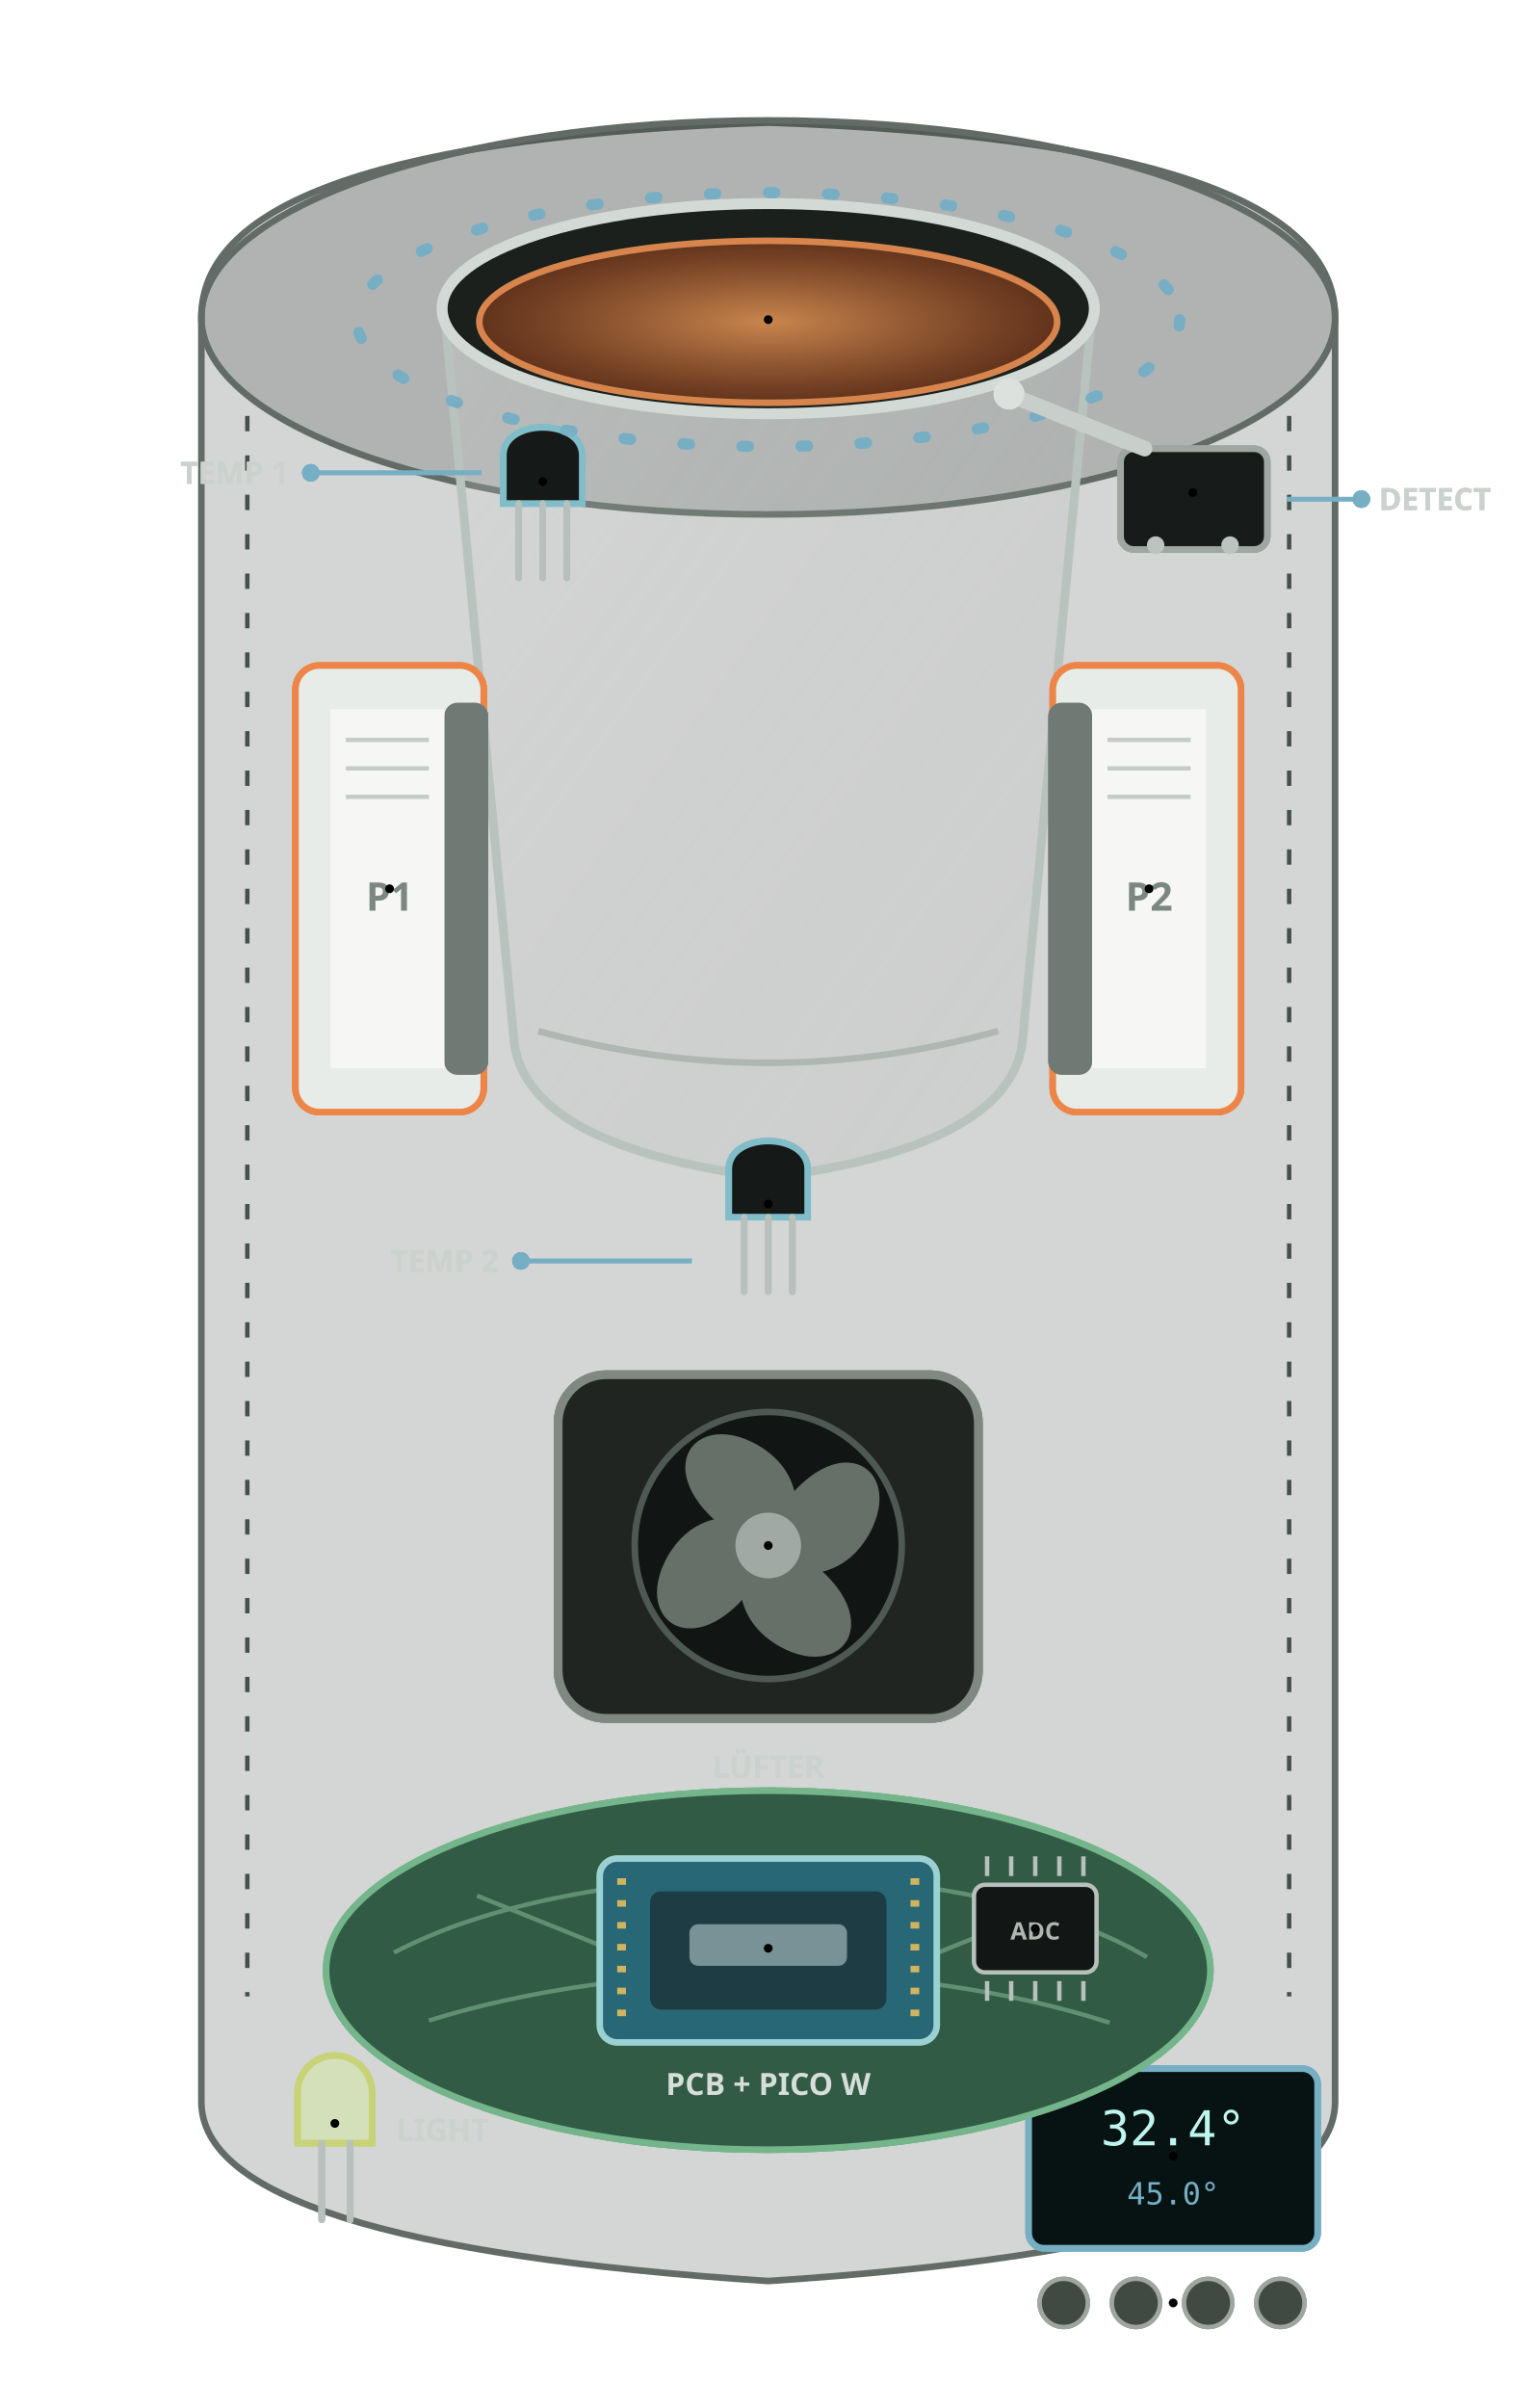
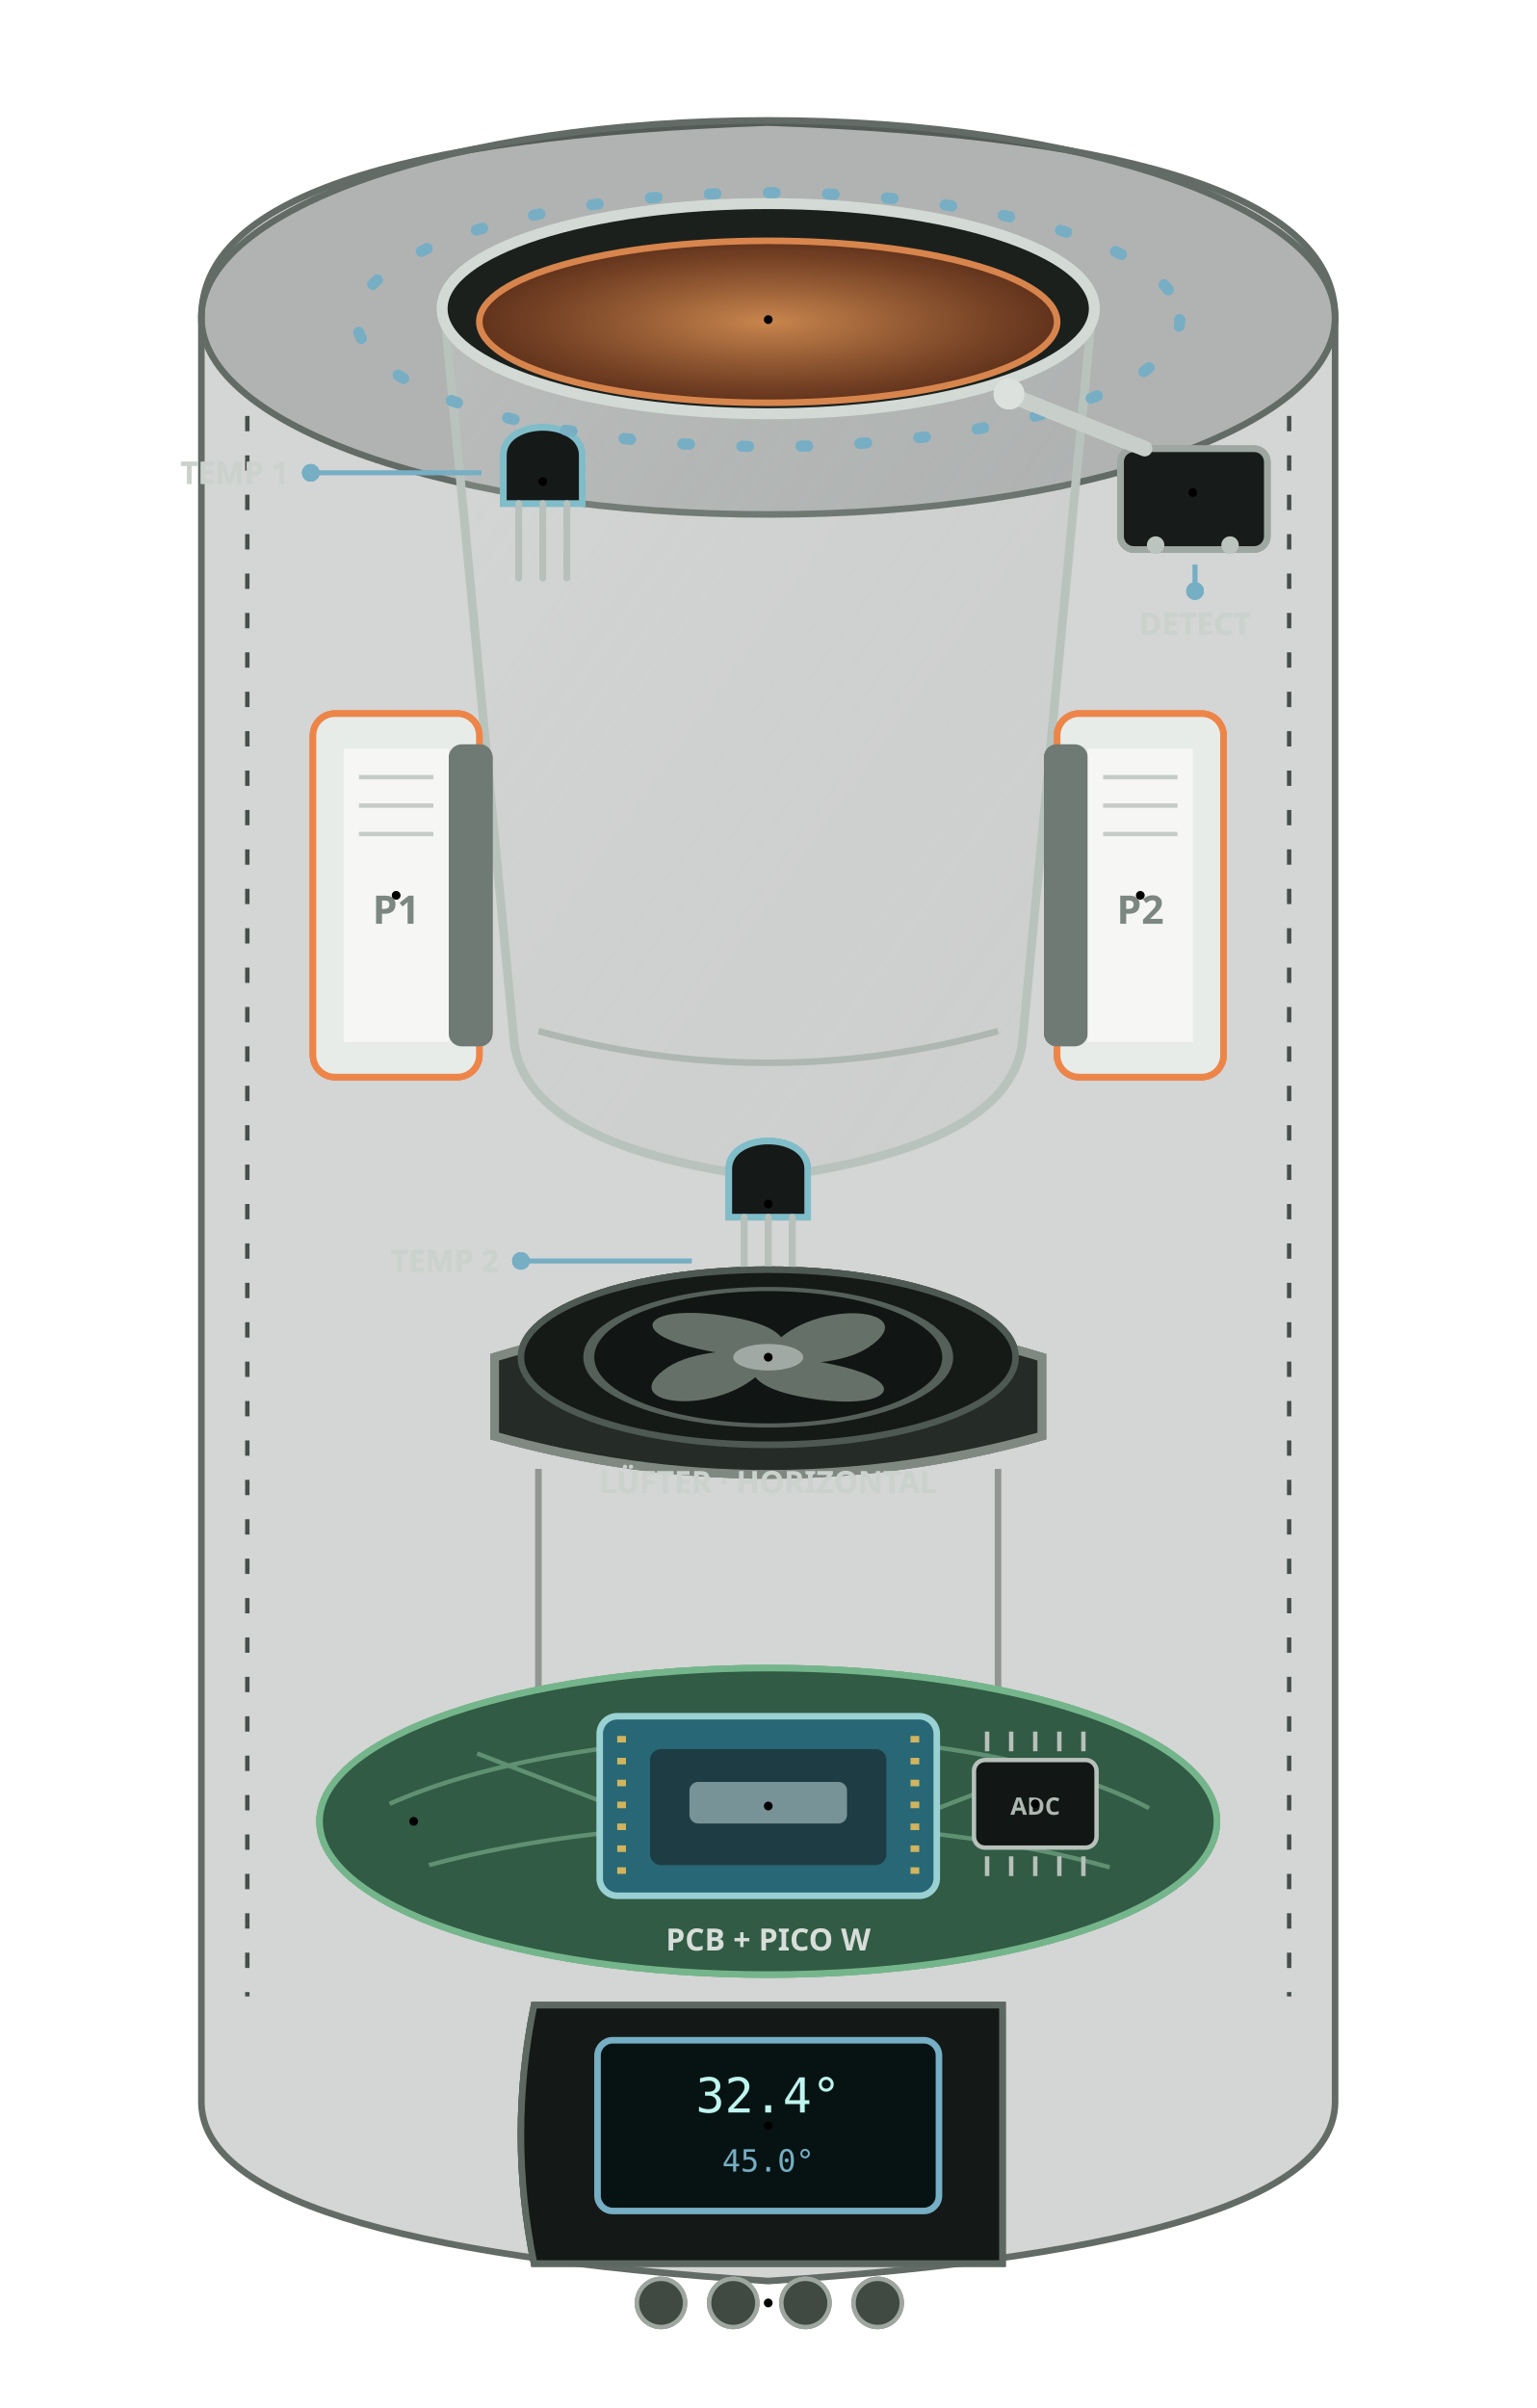
<svg xmlns="http://www.w3.org/2000/svg" class="product-illustration product-v2-illustration product-v2-cutaway product-step-render simple-cutaway" id="productV2Cutaway" viewBox="0 0 702 1100" role="img" aria-labelledby="productCutTitle productCutDescription">
  <style>
  .simple-cutaway .step-hotspot{fill:transparent;stroke:transparent;stroke-width:8}
  .simple-cutaway .component-part.focused .part-solid{filter:drop-shadow(0 0 9px #ed8549);opacity:1}
 </style>
  <defs>
    <linearGradient id="simpleCup" x1="0" y1="0" x2="1" y2="1">
      <stop stop-color="#dbe2dd" stop-opacity=".22" />
      <stop offset="1" stop-color="#829089" stop-opacity=".07" />
    </linearGradient>
    <radialGradient id="simpleDrink">
      <stop stop-color="#ef9c58" stop-opacity=".82" />
      <stop offset="1" stop-color="#7d391b" stop-opacity=".72" />
    </radialGradient>
    <g id="simple-rgb">
      <ellipse cx="351" cy="146" rx="188" ry="58" fill="none" stroke="#76aec4" stroke-width="5" stroke-dasharray="3 24" stroke-linecap="round" opacity=".86" />
    </g>
    <g id="simple-peltier-left">
-       <rect x="135" y="304" width="86" height="204" rx="11" fill="#e7ece8" stroke="#ed8549" stroke-width="3" />
-       <rect x="203" y="321" width="20" height="170" rx="6" fill="#707a74" />
-       <path d="M151 324h52v164h-52z" fill="#f6f7f4" />
-       <path d="M158 338h38M158 351h38M158 364h38" fill="none" stroke="#c5ccc7" stroke-width="2" />
-       <text x="178" y="416" text-anchor="middle" fill="#7d8781" font-family="Segoe UI, sans-serif" font-size="18" font-weight="800">P1</text>
+       <rect x="143" y="326" width="76" height="166" rx="10" fill="#e7ece8" stroke="#ed8549" stroke-width="3" />
+       <rect x="205" y="340" width="20" height="138" rx="6" fill="#707a74" />
+       <path d="M157 342h48v134h-48z" fill="#f6f7f4" />
+       <path d="M164 355h34M164 368h34M164 381h34" fill="none" stroke="#c5ccc7" stroke-width="2" />
+       <text x="181" y="422" text-anchor="middle" fill="#7d8781" font-family="Segoe UI, sans-serif" font-size="18" font-weight="800">P1</text>
    </g>
    <g id="simple-peltier-right">
-       <rect x="481" y="304" width="86" height="204" rx="11" fill="#e7ece8" stroke="#ed8549" stroke-width="3" />
-       <rect x="479" y="321" width="20" height="170" rx="6" fill="#707a74" />
-       <path d="M499 324h52v164h-52z" fill="#f6f7f4" />
-       <path d="M506 338h38M506 351h38M506 364h38" fill="none" stroke="#c5ccc7" stroke-width="2" />
-       <text x="525" y="416" text-anchor="middle" fill="#7d8781" font-family="Segoe UI, sans-serif" font-size="18" font-weight="800">P2</text>
+       <rect x="483" y="326" width="76" height="166" rx="10" fill="#e7ece8" stroke="#ed8549" stroke-width="3" />
+       <rect x="477" y="340" width="20" height="138" rx="6" fill="#707a74" />
+       <path d="M497 342h48v134h-48z" fill="#f6f7f4" />
+       <path d="M504 355h34M504 368h34M504 381h34" fill="none" stroke="#c5ccc7" stroke-width="2" />
+       <text x="521" y="422" text-anchor="middle" fill="#7d8781" font-family="Segoe UI, sans-serif" font-size="18" font-weight="800">P2</text>
    </g>
    <g id="simple-temp1">
      <path d="M230 230v-22c0-17 36-17 36 0v22Z" fill="#151918" stroke="#80bdc9" stroke-width="3" />
      <path d="M237 230v34M248 230v34M259 230v34" stroke="#b8c0bb" stroke-width="3" stroke-linecap="round" />
      <path d="M142 216h78" fill="none" stroke="#76aec4" stroke-width="2" />
      <circle cx="142" cy="216" r="4" fill="#76aec4" />
      <text x="132" y="221" text-anchor="end" fill="#cbd2cd" font-family="Segoe UI, sans-serif" font-size="14" font-weight="700">TEMP 1</text>
    </g>
    <g id="simple-temp2">
      <path d="M333 556v-22c0-17 36-17 36 0v22Z" fill="#151918" stroke="#80bdc9" stroke-width="3" />
      <path d="M340 556v34M351 556v34M362 556v34" stroke="#b8c0bb" stroke-width="3" stroke-linecap="round" />
      <path d="M316 576h-78" fill="none" stroke="#76aec4" stroke-width="2" />
      <circle cx="238" cy="576" r="4" fill="#76aec4" />
      <text x="228" y="581" text-anchor="end" fill="#cbd2cd" font-family="Segoe UI, sans-serif" font-size="14" font-weight="700">TEMP 2</text>
    </g>
    <g id="simple-switch">
      <rect x="512" y="205" width="67" height="46" rx="6" fill="#171b19" stroke="#9ea7a1" stroke-width="3" />
      <circle cx="528" cy="249" r="4" fill="#bcc4bf" />
      <circle cx="562" cy="249" r="4" fill="#bcc4bf" />
      <path d="M523 205L463 181" fill="none" stroke="#c8cec9" stroke-width="7" stroke-linecap="round" />
      <circle cx="461" cy="180" r="7" fill="#dce1dd" />
-       <path d="M588 228h34" fill="none" stroke="#76aec4" stroke-width="2" />
-       <circle cx="622" cy="228" r="4" fill="#76aec4" />
-       <text x="630" y="233" fill="#cbd2cd" font-family="Segoe UI, sans-serif" font-size="14" font-weight="700">DETECT</text>
+       <path d="M546 258v12" fill="none" stroke="#76aec4" stroke-width="2" />
+       <circle cx="546" cy="270" r="4" fill="#76aec4" />
+       <text x="546" y="290" text-anchor="middle" fill="#cbd2cd" font-family="Segoe UI, sans-serif" font-size="14" font-weight="700">DETECT</text>
    </g>
    <g id="simple-fan">
-       <rect x="255" y="628" width="192" height="157" rx="22" fill="#202522" stroke="#7f8982" stroke-width="4" />
-       <circle cx="351" cy="706" r="61" fill="#111513" stroke="#4f5953" stroke-width="3" />
-       <g class="fan-rotor" fill="#657069">
-         <path d="M351 698c28-50 64-29 46 3-11 19-28 20-46 17Z" />
-         <path d="M359 706c50 28 29 64-3 46-19-11-20-28-17-46Z" />
-         <path d="M351 714c-28 50-64 29-46-3 11-19 28-20 46-17Z" />
-         <path d="M343 706c-50-28-29-64 3-46 19 11 20 28 17 46Z" />
+       <path d="M226 620Q351 582 476 620v36Q351 691 226 656Z" fill="#252b27" stroke="#7f8982" stroke-width="4" />
+       <ellipse cx="351" cy="620" rx="113" ry="40" fill="#151a17" stroke="#4f5953" stroke-width="3" />
+       <g transform="translate(351 620) scale(1 .38)">
+         <circle r="82" fill="#111513" stroke="#56605a" stroke-width="5" />
+         <g class="fan-rotor" fill="#657069">
+           <path d="M0-8C18-72 70-61 48-16 37 7 18 9 0 8Z" />
+           <path d="M0-8C18-72 70-61 48-16 37 7 18 9 0 8Z" transform="rotate(90)" />
+           <path d="M0-8C18-72 70-61 48-16 37 7 18 9 0 8Z" transform="rotate(180)" />
+           <path d="M0-8C18-72 70-61 48-16 37 7 18 9 0 8Z" transform="rotate(270)" />
+         </g>
+         <circle r="16" fill="#a0a9a3" />
      </g>
-       <circle cx="351" cy="706" r="15" fill="#a0a9a3" />
-       <text x="351" y="812" text-anchor="middle" fill="#cbd2cd" font-family="Segoe UI, sans-serif" font-size="14" font-weight="700">LÜFTER</text>
+       <text x="351" y="682" text-anchor="middle" fill="#cbd2cd" font-family="Segoe UI, sans-serif" font-size="14" font-weight="700">LÜFTER · HORIZONTAL</text>
    </g>
    <g id="simple-pcb">
-       <ellipse cx="351" cy="900" rx="202" ry="82" fill="#315b44" stroke="#75b58b" stroke-width="3" />
-       <path d="M180 892c85-45 259-48 344 2M196 923c93-29 218-29 311 1M218 866l57 23m208-19-57 23" fill="none" stroke="#8fc6a0" stroke-width="2" opacity=".5" />
-       <rect x="274" y="849" width="154" height="84" rx="8" fill="#286775" stroke="#9ad1d3" stroke-width="3" />
-       <rect x="297" y="864" width="108" height="54" rx="5" fill="#1e3c43" />
-       <path d="M284 858v66M418 858v66" stroke="#d0b45f" stroke-width="4" stroke-dasharray="3 7" />
-       <rect x="315" y="879" width="72" height="19" rx="4" fill="#789397" />
-       <text x="351" y="957" text-anchor="middle" fill="#d7ddd8" font-family="Segoe UI, sans-serif" font-size="14" font-weight="700">PCB + PICO W</text>
+       <ellipse cx="351" cy="832" rx="205" ry="70" fill="#315b44" stroke="#75b58b" stroke-width="3" />
+       <path d="M178 824c88-39 261-43 347 2M196 852c93-25 218-25 311 1M218 801l57 22m208-18-57 22" fill="none" stroke="#8fc6a0" stroke-width="2" opacity=".5" />
+       <rect x="274" y="784" width="154" height="82" rx="8" fill="#286775" stroke="#9ad1d3" stroke-width="3" />
+       <rect x="297" y="799" width="108" height="53" rx="5" fill="#1e3c43" />
+       <path d="M284 793v64M418 793v64" stroke="#d0b45f" stroke-width="4" stroke-dasharray="3 7" />
+       <rect x="315" y="814" width="72" height="19" rx="4" fill="#789397" />
+       <text x="351" y="891" text-anchor="middle" fill="#d7ddd8" font-family="Segoe UI, sans-serif" font-size="14" font-weight="700">PCB + PICO W</text>
    </g>
    <g id="simple-current">
-       <rect x="445" y="861" width="56" height="40" rx="5" fill="#121715" stroke="#b7c0ba" stroke-width="2" />
-       <path d="M451 857v-9m11 9v-9m11 9v-9m11 9v-9m11 9v-9M451 905v9m11-9v9m11-9v9m11-9v9m11-9v9" stroke="#b7c0ba" stroke-width="2" />
-       <text x="473" y="886" text-anchor="middle" fill="#aeb8b1" font-family="Segoe UI, sans-serif" font-size="11" font-weight="700">ADC</text>
+       <rect x="445" y="804" width="56" height="40" rx="5" fill="#121715" stroke="#b7c0ba" stroke-width="2" />
+       <path d="M451 800v-9m11 9v-9m11 9v-9m11 9v-9m11 9v-9M451 848v9m11-9v9m11-9v9m11-9v9m11-9v9" stroke="#b7c0ba" stroke-width="2" />
+       <text x="473" y="829" text-anchor="middle" fill="#aeb8b1" font-family="Segoe UI, sans-serif" font-size="11" font-weight="700">ADC</text>
    </g>
    <g id="simple-oled">
-       <rect x="470" y="945" width="132" height="82" rx="7" fill="#071313" stroke="#76aec4" stroke-width="3" />
-       <text x="536" y="980" text-anchor="middle" fill="#bff5ef" font-family="monospace" font-size="22">32.4°</text>
-       <text x="536" y="1007" text-anchor="middle" fill="#76aec4" font-family="monospace" font-size="14">45.0°</text>
+       <path d="M244 916h214v118H244Q232 975 244 916Z" fill="#141917" stroke="#5e6862" stroke-width="3" />
+       <rect x="273" y="932" width="156" height="78" rx="7" fill="#071313" stroke="#76aec4" stroke-width="3" />
+       <text x="351" y="965" text-anchor="middle" fill="#bff5ef" font-family="monospace" font-size="22">32.4°</text>
+       <text x="351" y="992" text-anchor="middle" fill="#76aec4" font-family="monospace" font-size="14">45.0°</text>
    </g>
    <g id="simple-buttons">
      <g fill="#414943" stroke="#9da69f" stroke-width="2">
-         <circle cx="486" cy="1052" r="11" />
-         <circle cx="519" cy="1052" r="11" />
-         <circle cx="552" cy="1052" r="11" />
-         <circle cx="585" cy="1052" r="11" />
+         <circle cx="302" cy="1052" r="11" />
+         <circle cx="335" cy="1052" r="11" />
+         <circle cx="368" cy="1052" r="11" />
+         <circle cx="401" cy="1052" r="11" />
      </g>
    </g>
    <g id="simple-light">
-       <path d="M136 956a17 17 0 0 1 34 0v23h-34Z" fill="#d4dfba" fill-opacity=".8" stroke="#c8d276" stroke-width="3" />
-       <path d="M147 979v35M160 979v35" stroke="#b8c0bb" stroke-width="3" stroke-linecap="round" />
-       <text x="181" y="978" fill="#cbd2cd" font-family="Segoe UI, sans-serif" font-size="14" font-weight="700">LIGHT</text>
+       <path d="M172 817a17 17 0 0 1 34 0v23h-34Z" fill="#d4dfba" fill-opacity=".8" stroke="#c8d276" stroke-width="3" />
+       <path d="M183 840v25M196 840v25" stroke="#b8c0bb" stroke-width="3" stroke-linecap="round" />
+       <path d="M180 866h30" stroke="#75b58b" stroke-width="3" />
+       <text x="217" y="841" fill="#cbd2cd" font-family="Segoe UI, sans-serif" font-size="14" font-weight="700">LIGHT</text>
    </g>
  </defs>
  <g class="cutaway-base">
    <path d="M92 145Q92 65 351 56Q610 65 610 145V960Q610 1025 351 1042Q92 1025 92 960Z" fill="#161a18" fill-opacity=".18" stroke="#626b65" stroke-width="3" />
    <ellipse cx="351" cy="145" rx="259" ry="90" fill="#161a18" fill-opacity=".18" stroke="#626b65" stroke-width="3" />
    <path d="M113 190v722M589 190v722" fill="none" stroke="#46504a" stroke-width="2" stroke-dasharray="7 11" />
    <path d="M203 142Q351 94 499 142L467 477Q460 524 351 538Q242 524 235 477Z" fill="url(#simpleCup)" stroke="#b9c3bd" stroke-width="4" />
    <ellipse cx="351" cy="141" rx="149" ry="48" fill="#1b201d" stroke="#d3dad5" stroke-width="5" />
    <ellipse cx="351" cy="147" rx="132" ry="37" fill="url(#simpleDrink)" stroke="#d7854d" stroke-width="3" />
    <path d="M246 471Q351 500 456 471" fill="none" stroke="#aeb7b1" stroke-width="3" />
+     <path d="M246 671v104M456 671v104" fill="none" stroke="#59635d" stroke-width="3" opacity=".55" />
    <g class="component-part" data-part="rgb" data-focus="rgb" tabindex="0" role="button" aria-label="RGB-Statusring auswählen">
      <use class="part-solid" href="#simple-rgb" />
      <ellipse class="step-hotspot" cx="351" cy="146" rx="205" ry="72" />
    </g>
    <g class="component-part" data-part="peltier1" data-focus="peltier1" tabindex="0" role="button" aria-label="Peltier-Heizung 1 auswählen">
      <use class="part-solid" href="#simple-peltier-left" />
-       <rect class="step-hotspot" x="125" y="294" width="108" height="230" rx="16" />
+       <rect class="step-hotspot" x="133" y="316" width="102" height="190" rx="16" />
    </g>
    <g class="component-part" data-part="peltier2" data-focus="peltier2" tabindex="0" role="button" aria-label="Peltier-Heizung 2 auswählen">
      <use class="part-solid" href="#simple-peltier-right" />
-       <rect class="step-hotspot" x="469" y="294" width="108" height="230" rx="16" />
+       <rect class="step-hotspot" x="467" y="316" width="102" height="190" rx="16" />
    </g>
    <g class="component-part" data-part="temp1" data-focus="temp1" tabindex="0" role="button" aria-label="TMP36 Sensor 1 auswählen">
      <use class="part-solid" href="#simple-temp1" />
      <rect class="step-hotspot" x="122" y="185" width="155" height="90" rx="15" />
    </g>
    <g class="component-part" data-part="temp2" data-focus="temp2" tabindex="0" role="button" aria-label="TMP36 Sensor 2 auswählen">
      <use class="part-solid" href="#simple-temp2" />
      <rect class="step-hotspot" x="220" y="510" width="165" height="90" rx="15" />
    </g>
    <g class="component-part" data-part="cup" data-focus="cup" tabindex="0" role="button" aria-label="Seitlichen Becherschalter auswählen">
      <use class="part-solid" href="#simple-switch" />
-       <rect class="step-hotspot" x="448" y="155" width="200" height="110" rx="15" />
+       <rect class="step-hotspot" x="448" y="155" width="150" height="150" rx="15" />
    </g>
    <g class="component-part" data-part="fan" data-focus="fan" tabindex="0" role="button" aria-label="Lüfter auswählen">
      <use class="part-solid" href="#simple-fan" />
-       <rect class="step-hotspot" x="245" y="618" width="212" height="205" rx="28" />
+       <rect class="step-hotspot" x="214" y="574" width="274" height="125" rx="28" />
    </g>
    <g class="component-part" data-part="pico" data-focus="pico" tabindex="0" role="button" aria-label="Hauptplatine mit Raspberry Pi Pico W auswählen">
      <use class="part-solid" href="#simple-pcb" />
-       <ellipse class="step-hotspot" cx="351" cy="900" rx="218" ry="98" />
+       <ellipse class="step-hotspot" cx="351" cy="832" rx="220" ry="88" />
    </g>
    <g class="component-part" data-part="current1" data-focus="current1" tabindex="0" role="button" aria-label="TLA2024 und Strommessung auswählen">
      <use class="part-solid" href="#simple-current" />
-       <rect class="step-hotspot" x="432" y="835" width="82" height="95" rx="12" />
+       <rect class="step-hotspot" x="432" y="778" width="82" height="95" rx="12" />
    </g>
    <g class="component-part" data-part="oled" data-focus="oled" tabindex="0" role="button" aria-label="OLED auswählen">
      <use class="part-solid" href="#simple-oled" />
-       <rect class="step-hotspot" x="457" y="934" width="158" height="105" rx="15" />
+       <rect class="step-hotspot" x="228" y="906" width="246" height="136" rx="15" />
    </g>
    <g class="component-part" data-part="buttons" data-focus="buttons" tabindex="0" role="button" aria-label="Vier Bedientaster auswählen">
      <use class="part-solid" href="#simple-buttons" />
-       <rect class="step-hotspot" x="467" y="1033" width="137" height="40" rx="15" />
+       <rect class="step-hotspot" x="285" y="1033" width="134" height="40" rx="15" />
    </g>
    <g class="component-part" data-part="light" data-focus="light" tabindex="0" role="button" aria-label="Lichtsensor auswählen">
      <use class="part-solid" href="#simple-light" />
-       <rect class="step-hotspot" x="120" y="925" width="120" height="100" rx="15" />
+       <rect class="step-hotspot" x="154" y="790" width="105" height="92" rx="15" />
    </g>
  </g>
  <g class="mode-reveals" aria-hidden="true">
    <use class="mode-slice" data-mode-slice="thermal" href="#simple-peltier-left" />
    <use class="mode-slice" data-mode-slice="thermal" href="#simple-peltier-right" />
    <use class="mode-slice" data-mode-slice="thermal" href="#simple-fan" />
    <use class="mode-slice" data-mode-slice="sensors" href="#simple-temp1" />
    <use class="mode-slice" data-mode-slice="sensors" href="#simple-temp2" />
    <use class="mode-slice" data-mode-slice="sensors" href="#simple-switch" />
    <use class="mode-slice" data-mode-slice="sensors" href="#simple-light" />
    <use class="mode-slice" data-mode-slice="electronics" href="#simple-pcb" />
    <use class="mode-slice" data-mode-slice="electronics" href="#simple-current" />
    <use class="mode-slice" data-mode-slice="electronics" href="#simple-oled" />
    <use class="mode-slice" data-mode-slice="electronics" href="#simple-buttons" />
  </g>
  <g class="focus-reveals" aria-hidden="true">
    <use class="focus-slice" data-focus-slice="temp1" href="#simple-temp1" />
    <use class="focus-slice" data-focus-slice="temp2" href="#simple-temp2" />
    <use class="focus-slice" data-focus-slice="peltier1" href="#simple-peltier-left" />
    <use class="focus-slice" data-focus-slice="peltier2" href="#simple-peltier-right" />
    <use class="focus-slice" data-focus-slice="fan" href="#simple-fan" />
    <use class="focus-slice" data-focus-slice="oled" href="#simple-oled" />
    <use class="focus-slice" data-focus-slice="buttons" href="#simple-buttons" />
    <use class="focus-slice" data-focus-slice="rgb" href="#simple-rgb" />
    <use class="focus-slice" data-focus-slice="light" href="#simple-light" />
    <use class="focus-slice" data-focus-slice="cup" href="#simple-switch" />
    <use class="focus-slice" data-focus-slice="pico" href="#simple-pcb" />
    <use class="focus-slice" data-focus-slice="current1" href="#simple-current" />
  </g>
  <g class="mode-markers" fill="none" vector-effect="non-scaling-stroke" aria-hidden="true">
-     <rect class="mode-marker marker-thermal" data-mode-marker="thermal" x="125" y="294" width="108" height="230" rx="16" />
-     <rect class="mode-marker marker-thermal" data-mode-marker="thermal" x="469" y="294" width="108" height="230" rx="16" />
-     <rect class="mode-marker marker-thermal" data-mode-marker="thermal" x="245" y="618" width="212" height="205" rx="28" />
+     <rect class="mode-marker marker-thermal" data-mode-marker="thermal" x="133" y="316" width="102" height="190" rx="16" />
+     <rect class="mode-marker marker-thermal" data-mode-marker="thermal" x="467" y="316" width="102" height="190" rx="16" />
+     <rect class="mode-marker marker-thermal" data-mode-marker="thermal" x="214" y="574" width="274" height="125" rx="28" />
    <rect class="mode-marker marker-sensors" data-mode-marker="sensors" x="122" y="185" width="155" height="90" rx="15" />
    <rect class="mode-marker marker-sensors" data-mode-marker="sensors" x="220" y="510" width="165" height="90" rx="15" />
-     <rect class="mode-marker marker-sensors" data-mode-marker="sensors" x="448" y="155" width="200" height="110" rx="15" />
-     <rect class="mode-marker marker-sensors" data-mode-marker="sensors" x="120" y="925" width="120" height="100" rx="15" />
-     <ellipse class="mode-marker marker-electronics" data-mode-marker="electronics" cx="351" cy="900" rx="218" ry="98" />
-     <rect class="mode-marker marker-electronics" data-mode-marker="electronics" x="450" y="930" width="165" height="145" rx="15" />
+     <rect class="mode-marker marker-sensors" data-mode-marker="sensors" x="448" y="155" width="150" height="150" rx="15" />
+     <rect class="mode-marker marker-sensors" data-mode-marker="sensors" x="154" y="790" width="105" height="92" rx="15" />
+     <ellipse class="mode-marker marker-electronics" data-mode-marker="electronics" cx="351" cy="832" rx="220" ry="88" />
+     <rect class="mode-marker marker-electronics" data-mode-marker="electronics" x="228" y="906" width="246" height="167" rx="15" />
  </g>
  <g class="callout-anchors" aria-hidden="true">
    <circle data-callout-anchor="temp1" cx="248" cy="220" r="2" />
    <circle data-callout-anchor="temp2" cx="351" cy="550" r="2" />
-     <circle data-callout-anchor="peltier1" cx="178" cy="406" r="2" />
-     <circle data-callout-anchor="peltier2" cx="525" cy="406" r="2" />
-     <circle data-callout-anchor="fan" cx="351" cy="706" r="2" />
-     <circle data-callout-anchor="oled" cx="536" cy="985" r="2" />
-     <circle data-callout-anchor="buttons" cx="536" cy="1052" r="2" />
+     <circle data-callout-anchor="peltier1" cx="181" cy="409" r="2" />
+     <circle data-callout-anchor="peltier2" cx="521" cy="409" r="2" />
+     <circle data-callout-anchor="fan" cx="351" cy="620" r="2" />
+     <circle data-callout-anchor="oled" cx="351" cy="971" r="2" />
+     <circle data-callout-anchor="buttons" cx="351" cy="1052" r="2" />
    <circle data-callout-anchor="rgb" cx="351" cy="146" r="2" />
-     <circle data-callout-anchor="light" cx="153" cy="970" r="2" />
+     <circle data-callout-anchor="light" cx="189" cy="832" r="2" />
    <circle data-callout-anchor="cup" cx="545" cy="225" r="2" />
-     <circle data-callout-anchor="pico" cx="351" cy="890" r="2" />
-     <circle data-callout-anchor="current1" cx="473" cy="881" r="2" />
+     <circle data-callout-anchor="pico" cx="351" cy="825" r="2" />
+     <circle data-callout-anchor="current1" cx="473" cy="824" r="2" />
  </g>
</svg>
